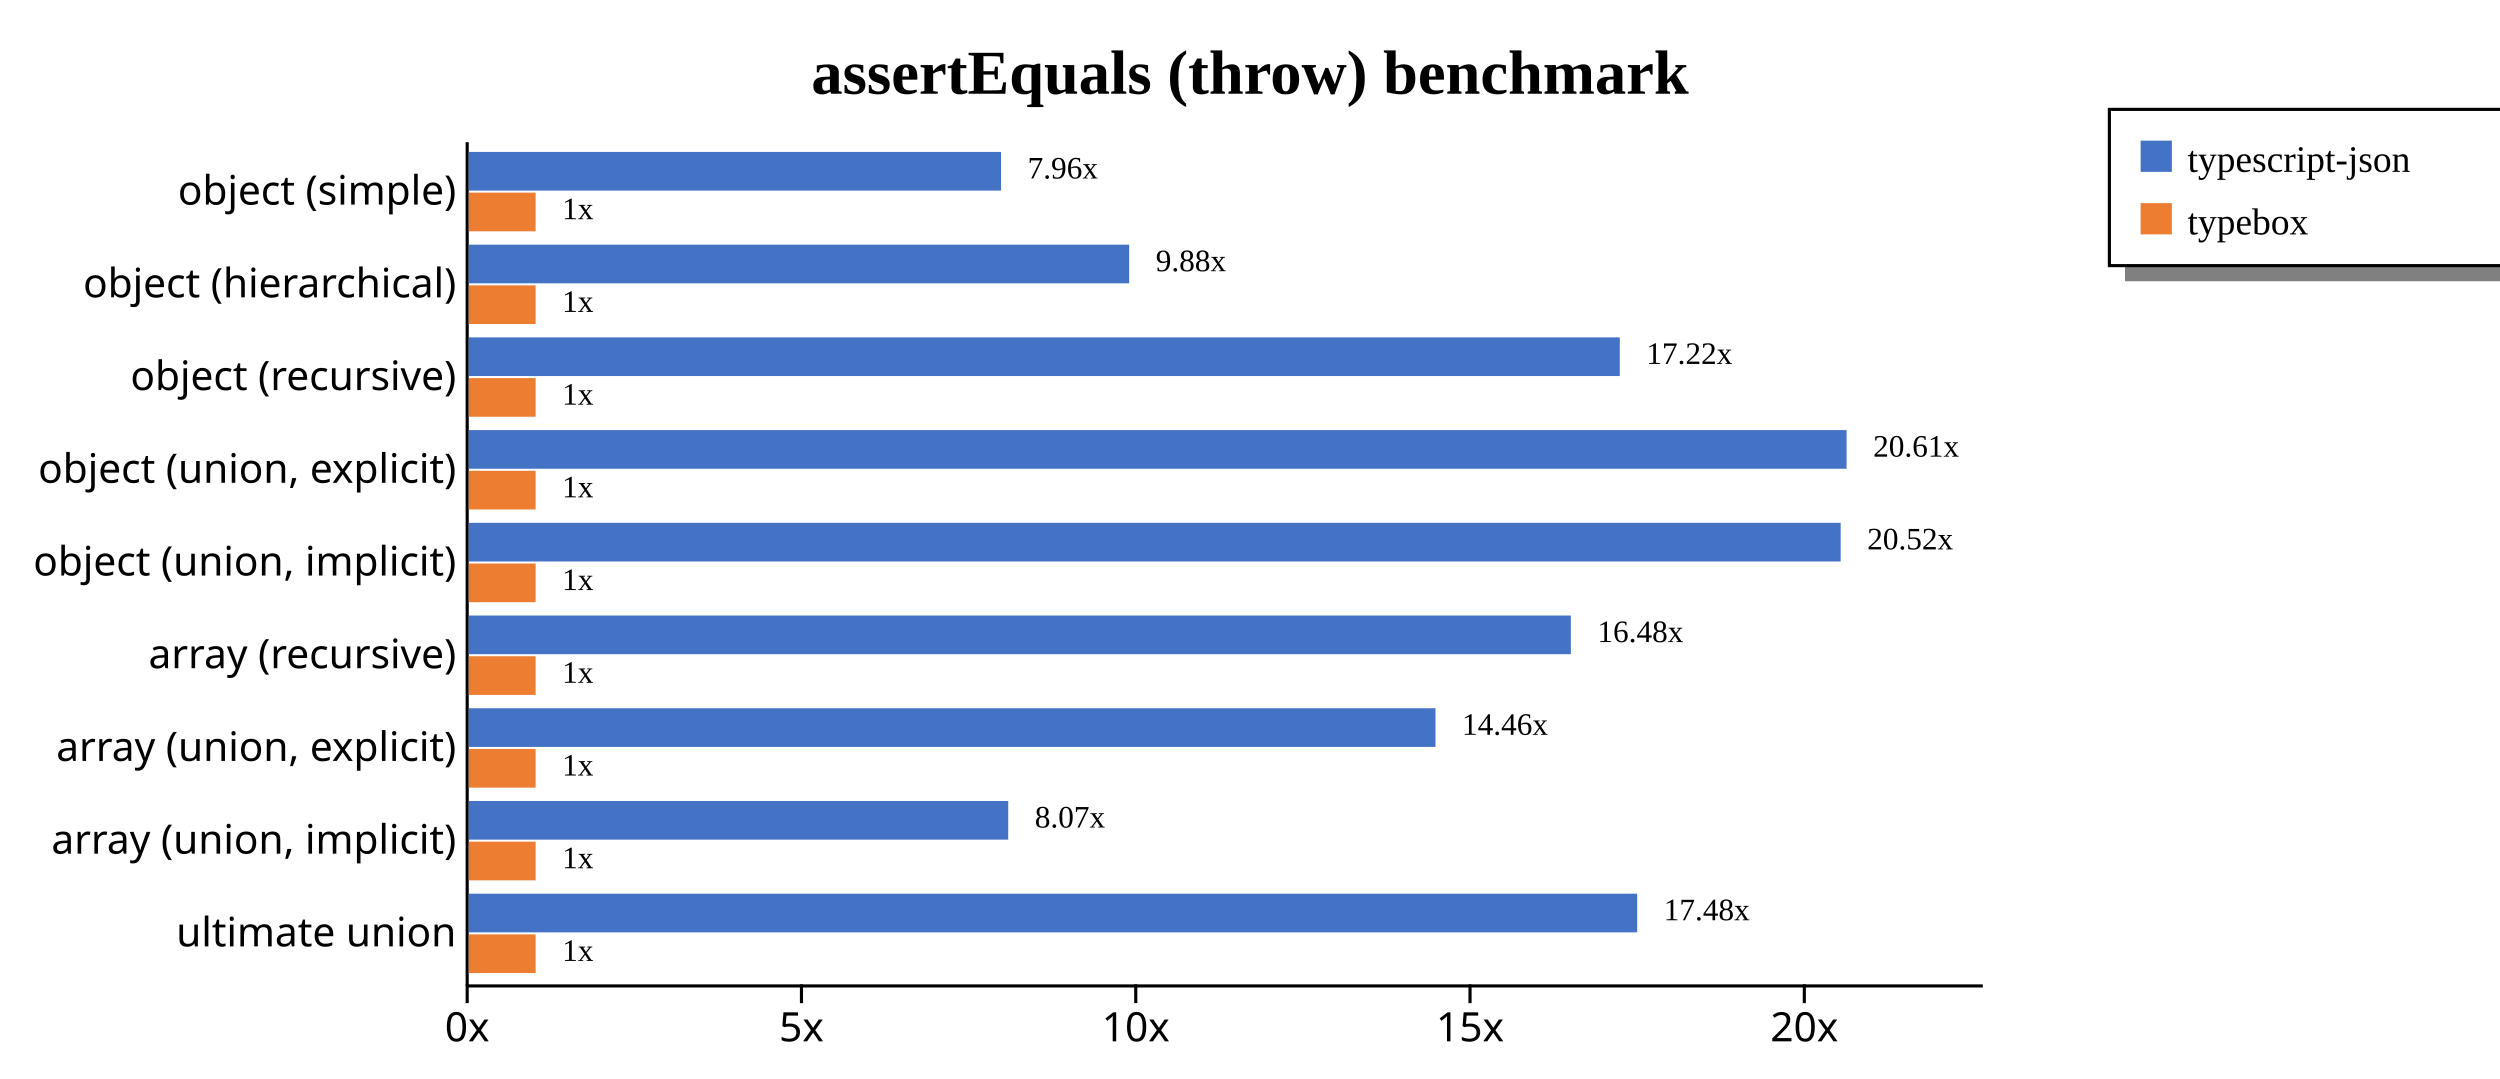
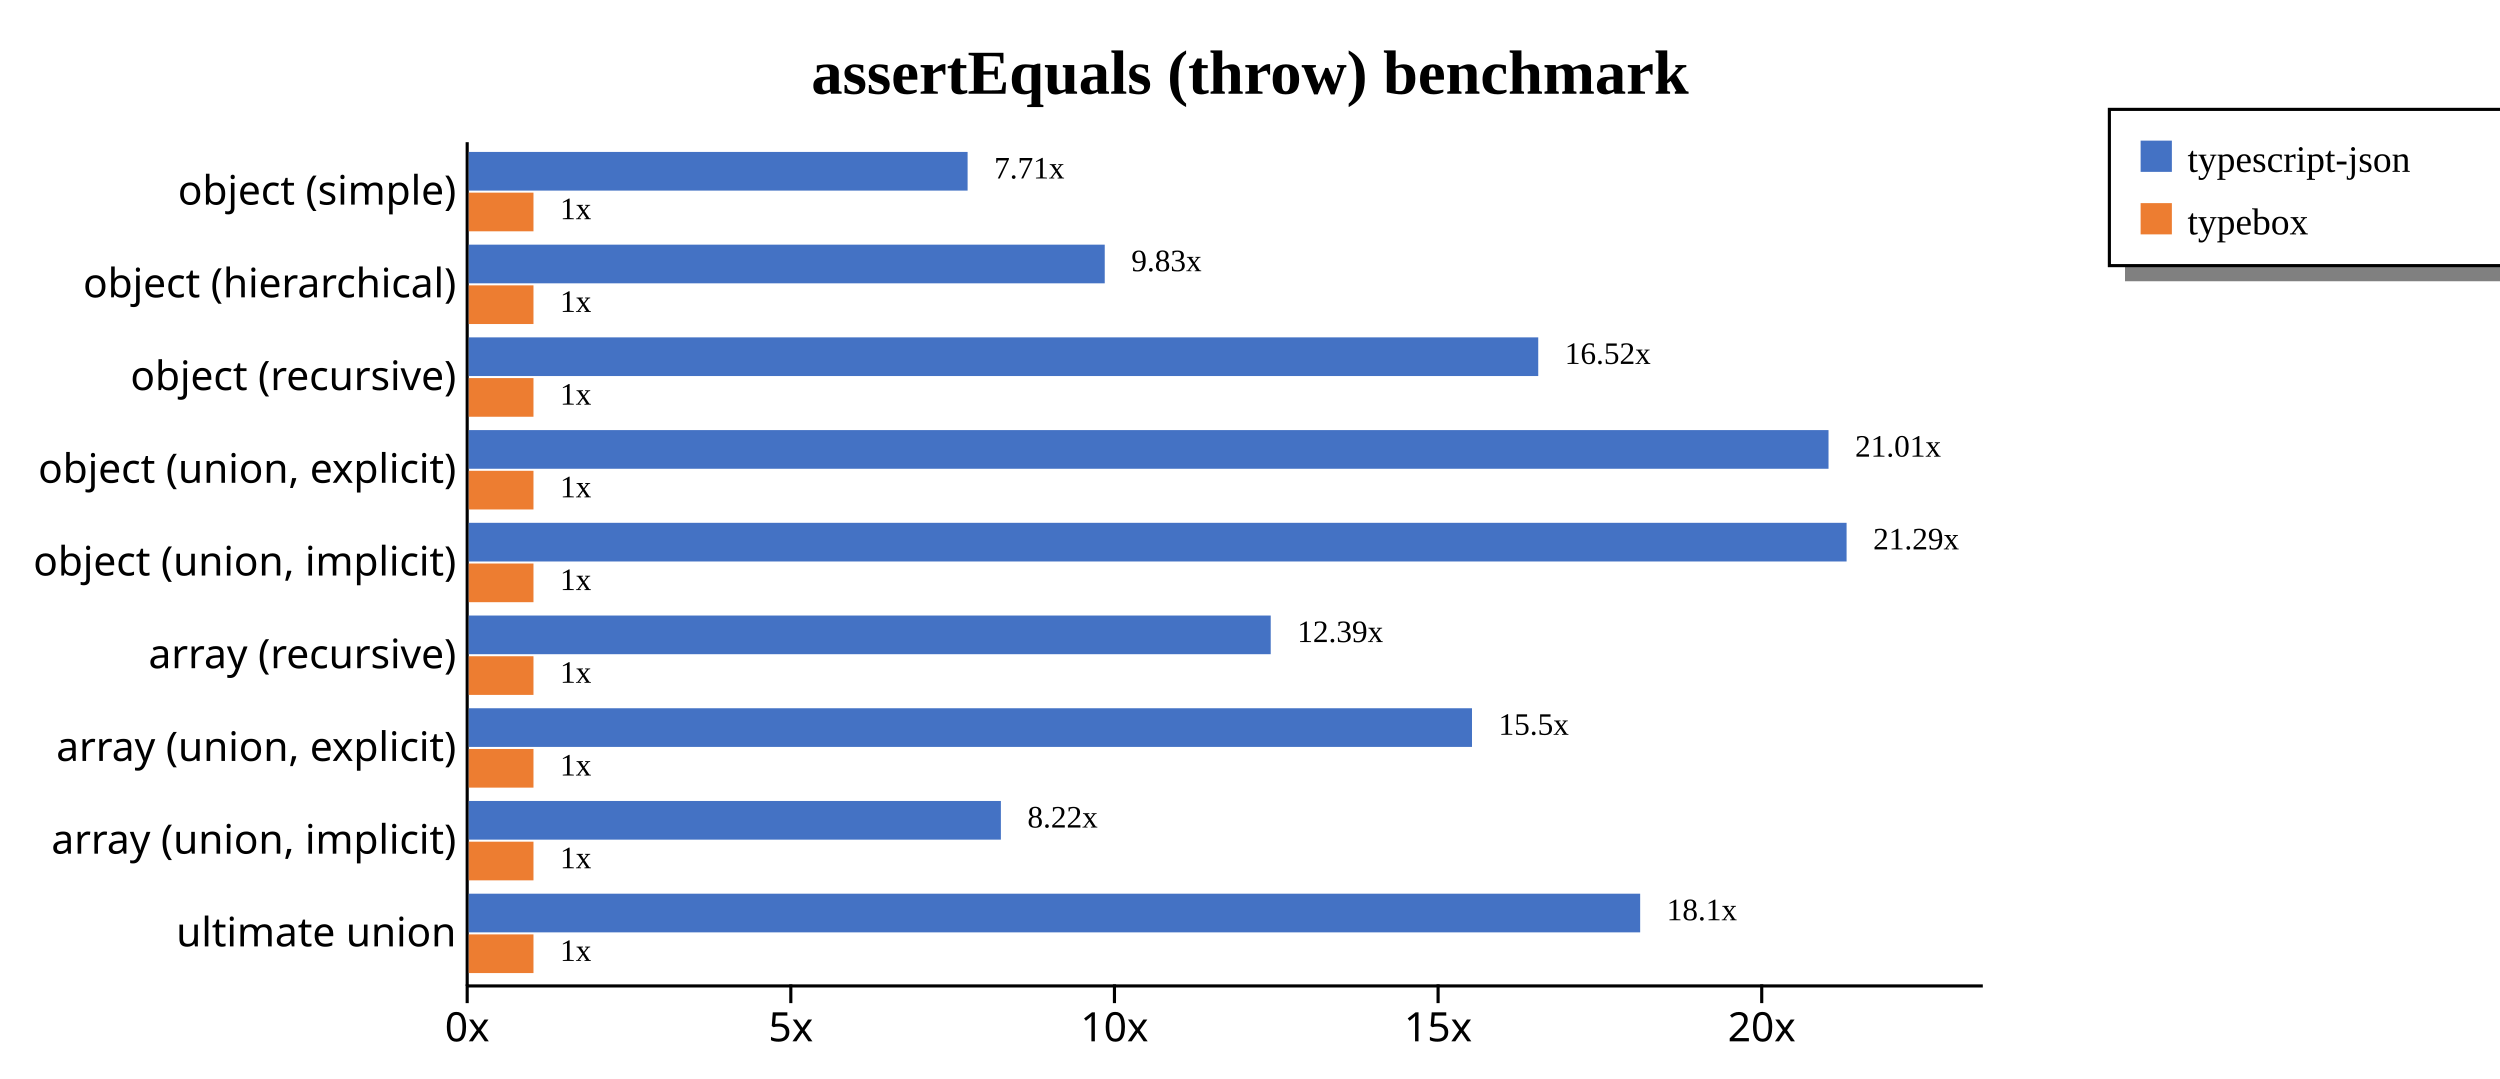
<svg xmlns="http://www.w3.org/2000/svg" width="800" height="345" style="background-color: white;">
  <g class="y axis" transform="translate(149,45)" fill="none" font-size="10" font-family="sans-serif" text-anchor="end" style="font-size: 13px;">
    <path class="domain" stroke="currentColor" d="M0.5,0.5V270.5" />
    <g class="tick" opacity="1" transform="translate(0,16.31868)" style="font-size: 13px;">
      <line stroke="currentColor" x2="0" />
      <text fill="currentColor" x="-3" dy="0.32em">object (simple)    </text>
    </g>
    <g class="tick" opacity="1" transform="translate(0,45.98901)" style="font-size: 13px;">
      <line stroke="currentColor" x2="0" />
      <text fill="currentColor" x="-3" dy="0.32em">object (hierarchical)    </text>
    </g>
    <g class="tick" opacity="1" transform="translate(0,75.65934)" style="font-size: 13px;">
      <line stroke="currentColor" x2="0" />
      <text fill="currentColor" x="-3" dy="0.32em">object (recursive)    </text>
    </g>
    <g class="tick" opacity="1" transform="translate(0,105.3297)" style="font-size: 13px;">
      <line stroke="currentColor" x2="0" />
      <text fill="currentColor" x="-3" dy="0.32em">object (union, explicit)    </text>
    </g>
    <g class="tick" opacity="1" transform="translate(0,135)" style="font-size: 13px;">
      <line stroke="currentColor" x2="0" />
      <text fill="currentColor" x="-3" dy="0.32em">object (union, implicit)    </text>
    </g>
    <g class="tick" opacity="1" transform="translate(0,164.6703)" style="font-size: 13px;">
      <line stroke="currentColor" x2="0" />
      <text fill="currentColor" x="-3" dy="0.32em">array (recursive)    </text>
    </g>
    <g class="tick" opacity="1" transform="translate(0,194.3407)" style="font-size: 13px;">
      <line stroke="currentColor" x2="0" />
      <text fill="currentColor" x="-3" dy="0.32em">array (union, explicit)    </text>
    </g>
    <g class="tick" opacity="1" transform="translate(0,224.011)" style="font-size: 13px;">
      <line stroke="currentColor" x2="0" />
      <text fill="currentColor" x="-3" dy="0.32em">array (union, implicit)    </text>
    </g>
    <g class="tick" opacity="1" transform="translate(0,253.6813)" style="font-size: 13px;">
      <line stroke="currentColor" x2="0" />
      <text fill="currentColor" x="-3" dy="0.32em">ultimate union    </text>
    </g>
  </g>
  <g class="x axis" transform="translate(149,315)" fill="none" font-size="10" font-family="sans-serif" text-anchor="middle" style="font-size: 13px;">
    <path class="domain" stroke="currentColor" d="M0.5,0.5H485.5" />
    <g class="tick" opacity="1" transform="translate(0.5,0)" style="font-size: 13px;">
      <line stroke="currentColor" y2="6" />
      <text fill="currentColor" y="9" dy="0.71em">0x</text>
    </g>
-     <g class="tick" opacity="1" transform="translate(107.4701,0)" style="font-size: 13px;">
+     <g class="tick" opacity="1" transform="translate(104.0631,0)" style="font-size: 13px;">
      <line stroke="currentColor" y2="6" />
      <text fill="currentColor" y="9" dy="0.71em">5x</text>
    </g>
-     <g class="tick" opacity="1" transform="translate(214.4402,0)" style="font-size: 13px;">
+     <g class="tick" opacity="1" transform="translate(207.6262,0)" style="font-size: 13px;">
      <line stroke="currentColor" y2="6" />
      <text fill="currentColor" y="9" dy="0.71em">10x</text>
    </g>
-     <g class="tick" opacity="1" transform="translate(321.4103,0)" style="font-size: 13px;">
+     <g class="tick" opacity="1" transform="translate(311.1893,0)" style="font-size: 13px;">
      <line stroke="currentColor" y2="6" />
      <text fill="currentColor" y="9" dy="0.71em">15x</text>
    </g>
-     <g class="tick" opacity="1" transform="translate(428.3804,0)" style="font-size: 13px;">
+     <g class="tick" opacity="1" transform="translate(414.7524,0)" style="font-size: 13px;">
      <line stroke="currentColor" y2="6" />
      <text fill="currentColor" y="9" dy="0.71em">20x</text>
    </g>
  </g>
  <text transform="translate(400, 30)" style="text-anchor: middle; font-size: 20px; font-weight: bold;">assertEquals (throw) benchmark</text>
  <rect x="680" y="85" width="200" height="5" fill="gray" />
  <rect x="675" y="35" width="200" height="50" fill="none" stroke="black" />
  <rect x="685" y="45" width="10" height="10" style="fill: #4472c4;" />
  <text x="700" y="55" style="font-size: 12px;">typescript-json</text>
  <rect x="685" y="65" width="10" height="10" style="fill: #ed7d31;" />
  <text x="700" y="75" style="font-size: 12px;">typebox</text>
  <g style="font-size: 13px;">
    <g style="font-size: 13px;">
-       <rect x="150" y="48.618" width="170.341" height="12.375" fill="#4472c4" />
-       <rect x="150" y="61.644" width="21.394" height="12.375" fill="#ed7d31" />
-       <text class="label" x="328.841" y="57.118" font-size="10px">7.96x</text>
-       <text class="label" x="179.894" y="70.144" font-size="10px">1x</text>
+       <rect x="150" y="48.618" width="159.632" height="12.375" fill="#4472c4" />
+       <rect x="150" y="61.644" width="20.713" height="12.375" fill="#ed7d31" />
+       <text class="label" x="318.132" y="57.118" font-size="10px">7.71x</text>
+       <text class="label" x="179.213" y="70.144" font-size="10px">1x</text>
+       <text class="label" x="314.632" y="58.618" font-size="8px" />
+       <text class="label" x="175.713" y="71.644" font-size="8px" />
    </g>
    <g style="font-size: 13px;">
-       <rect x="150" y="78.289" width="211.338" height="12.375" fill="#4472c4" />
-       <rect x="150" y="91.315" width="21.394" height="12.375" fill="#ed7d31" />
-       <text class="label" x="369.838" y="86.789" font-size="10px">9.88x</text>
-       <text class="label" x="179.894" y="99.815" font-size="10px">1x</text>
+       <rect x="150" y="78.289" width="203.518" height="12.375" fill="#4472c4" />
+       <rect x="150" y="91.315" width="20.713" height="12.375" fill="#ed7d31" />
+       <text class="label" x="362.018" y="86.789" font-size="10px">9.83x</text>
+       <text class="label" x="179.213" y="99.815" font-size="10px">1x</text>
+       <text class="label" x="358.518" y="88.289" font-size="8px" />
+       <text class="label" x="175.713" y="101.315" font-size="8px" />
    </g>
    <g style="font-size: 13px;">
-       <rect x="150" y="107.959" width="368.331" height="12.375" fill="#4472c4" />
-       <rect x="150" y="120.985" width="21.394" height="12.375" fill="#ed7d31" />
-       <text class="label" x="526.831" y="116.459" font-size="10px">17.22x</text>
-       <text class="label" x="179.894" y="129.485" font-size="10px">1x</text>
+       <rect x="150" y="107.959" width="342.236" height="12.375" fill="#4472c4" />
+       <rect x="150" y="120.985" width="20.713" height="12.375" fill="#ed7d31" />
+       <text class="label" x="500.736" y="116.459" font-size="10px">16.52x</text>
+       <text class="label" x="179.213" y="129.485" font-size="10px">1x</text>
+       <text class="label" x="497.236" y="117.959" font-size="8px" />
+       <text class="label" x="175.713" y="130.985" font-size="8px" />
    </g>
    <g style="font-size: 13px;">
-       <rect x="150" y="137.629" width="440.909" height="12.375" fill="#4472c4" />
-       <rect x="150" y="150.655" width="21.394" height="12.375" fill="#ed7d31" />
-       <text class="label" x="599.409" y="146.129" font-size="10px">20.61x</text>
-       <text class="label" x="179.894" y="159.155" font-size="10px">1x</text>
+       <rect x="150" y="137.629" width="435.128" height="12.375" fill="#4472c4" />
+       <rect x="150" y="150.655" width="20.713" height="12.375" fill="#ed7d31" />
+       <text class="label" x="593.628" y="146.129" font-size="10px">21.01x</text>
+       <text class="label" x="179.213" y="159.155" font-size="10px">1x</text>
+       <text class="label" x="590.128" y="147.629" font-size="8px" />
+       <text class="label" x="175.713" y="160.655" font-size="8px" />
    </g>
    <g style="font-size: 13px;">
-       <rect x="150" y="167.3" width="439.009" height="12.375" fill="#4472c4" />
-       <rect x="150" y="180.326" width="21.394" height="12.375" fill="#ed7d31" />
-       <text class="label" x="597.509" y="175.8" font-size="10px">20.52x</text>
-       <text class="label" x="179.894" y="188.826" font-size="10px">1x</text>
+       <rect x="150" y="167.3" width="440.909" height="12.375" fill="#4472c4" />
+       <rect x="150" y="180.326" width="20.713" height="12.375" fill="#ed7d31" />
+       <text class="label" x="599.409" y="175.8" font-size="10px">21.29x</text>
+       <text class="label" x="179.213" y="188.826" font-size="10px">1x</text>
+       <text class="label" x="595.909" y="177.3" font-size="8px" />
+       <text class="label" x="175.713" y="190.326" font-size="8px" />
    </g>
    <g style="font-size: 13px;">
-       <rect x="150" y="196.97" width="352.675" height="12.375" fill="#4472c4" />
-       <rect x="150" y="209.996" width="21.394" height="12.375" fill="#ed7d31" />
-       <text class="label" x="511.175" y="205.47" font-size="10px">16.48x</text>
-       <text class="label" x="179.894" y="218.496" font-size="10px">1x</text>
+       <rect x="150" y="196.97" width="256.63" height="12.375" fill="#4472c4" />
+       <rect x="150" y="209.996" width="20.713" height="12.375" fill="#ed7d31" />
+       <text class="label" x="415.13" y="205.47" font-size="10px">12.39x</text>
+       <text class="label" x="179.213" y="218.496" font-size="10px">1x</text>
+       <text class="label" x="411.63" y="206.97" font-size="8px" />
+       <text class="label" x="175.713" y="219.996" font-size="8px" />
    </g>
    <g style="font-size: 13px;">
-       <rect x="150" y="226.64" width="309.352" height="12.375" fill="#4472c4" />
-       <rect x="150" y="239.666" width="21.394" height="12.375" fill="#ed7d31" />
-       <text class="label" x="467.852" y="235.14" font-size="10px">14.46x</text>
-       <text class="label" x="179.894" y="248.166" font-size="10px">1x</text>
+       <rect x="150" y="226.64" width="321.036" height="12.375" fill="#4472c4" />
+       <rect x="150" y="239.666" width="20.713" height="12.375" fill="#ed7d31" />
+       <text class="label" x="479.536" y="235.14" font-size="10px">15.5x</text>
+       <text class="label" x="179.213" y="248.166" font-size="10px">1x</text>
+       <text class="label" x="476.036" y="236.64" font-size="8px" />
+       <text class="label" x="175.713" y="249.666" font-size="8px" />
    </g>
    <g style="font-size: 13px;">
-       <rect x="150" y="256.311" width="172.633" height="12.375" fill="#4472c4" />
-       <rect x="150" y="269.337" width="21.394" height="12.375" fill="#ed7d31" />
-       <text class="label" x="331.133" y="264.811" font-size="10px">8.07x</text>
-       <text class="label" x="179.894" y="277.837" font-size="10px">1x</text>
+       <rect x="150" y="256.311" width="170.283" height="12.375" fill="#4472c4" />
+       <rect x="150" y="269.337" width="20.713" height="12.375" fill="#ed7d31" />
+       <text class="label" x="328.783" y="264.811" font-size="10px">8.22x</text>
+       <text class="label" x="179.213" y="277.837" font-size="10px">1x</text>
+       <text class="label" x="325.283" y="266.311" font-size="8px" />
+       <text class="label" x="175.713" y="279.337" font-size="8px" />
    </g>
    <g style="font-size: 13px;">
-       <rect x="150" y="285.981" width="373.894" height="12.375" fill="#4472c4" />
-       <rect x="150" y="299.007" width="21.394" height="12.375" fill="#ed7d31" />
-       <text class="label" x="532.394" y="294.481" font-size="10px">17.48x</text>
-       <text class="label" x="179.894" y="307.507" font-size="10px">1x</text>
+       <rect x="150" y="285.981" width="374.852" height="12.375" fill="#4472c4" />
+       <rect x="150" y="299.007" width="20.713" height="12.375" fill="#ed7d31" />
+       <text class="label" x="533.352" y="294.481" font-size="10px">18.1x</text>
+       <text class="label" x="179.213" y="307.507" font-size="10px">1x</text>
+       <text class="label" x="529.852" y="295.981" font-size="8px" />
+       <text class="label" x="175.713" y="309.007" font-size="8px" />
    </g>
  </g>
</svg>
